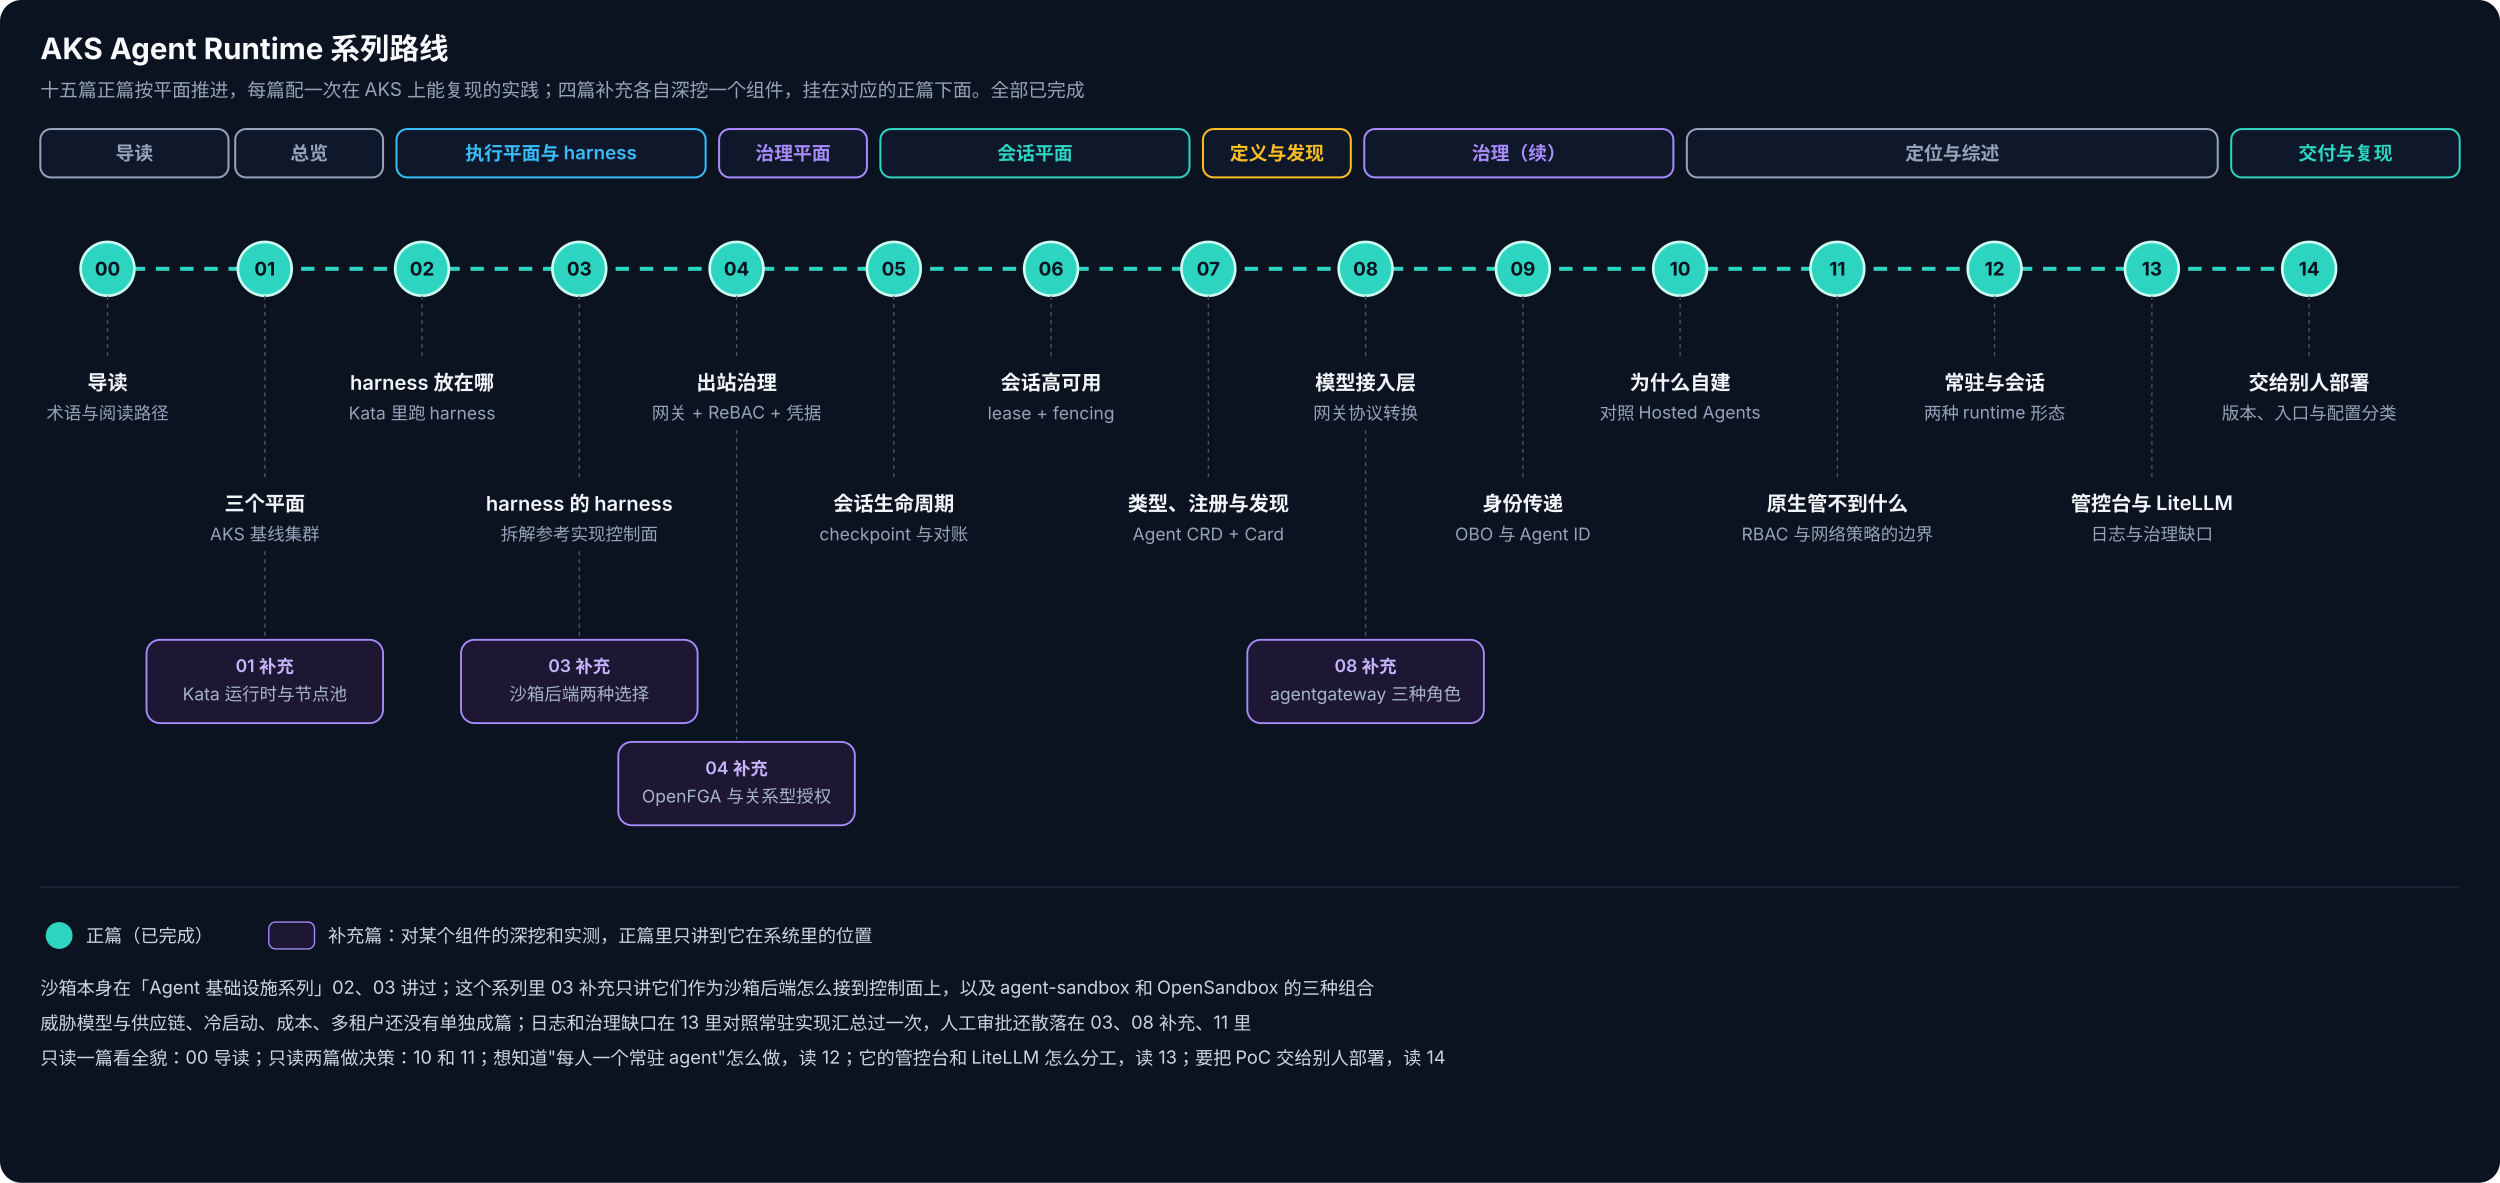
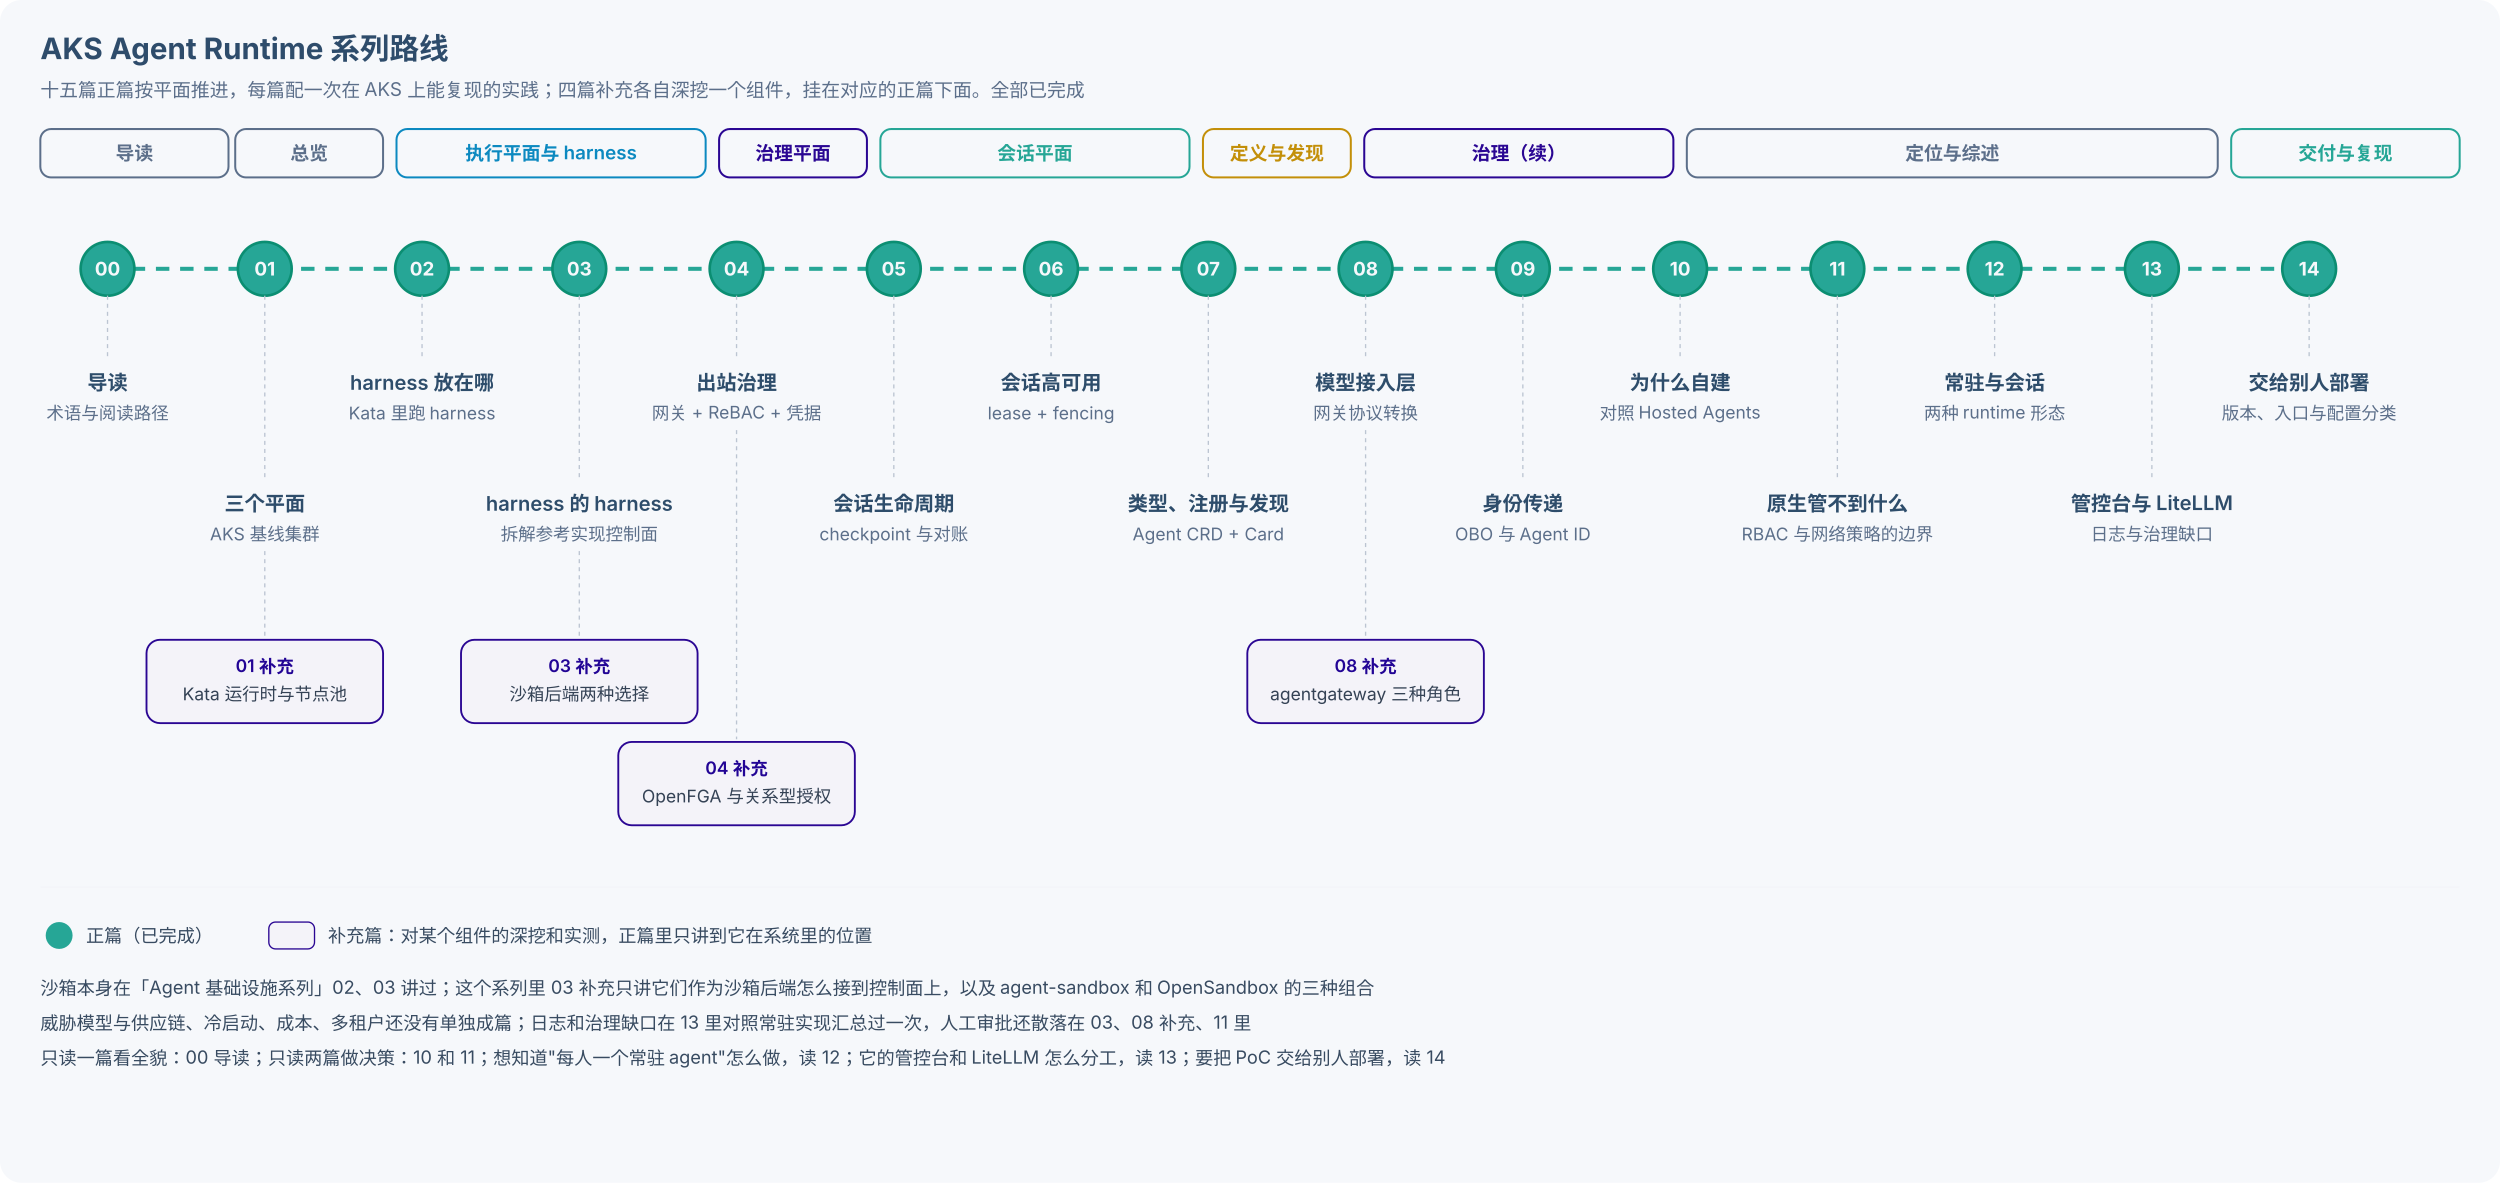
<svg xmlns="http://www.w3.org/2000/svg" viewBox="0 0 1860 880" width="1860" height="880" font-family="-apple-system, 'PingFang SC', 'Microsoft YaHei', 'Segoe UI', sans-serif">
-   <style>.title{fill:#f8fafc;font-size:22px;font-weight:700}.sub{fill:#94a3b8;font-size:14px}.chip{font-size:14px;font-weight:600;text-anchor:middle}.n{fill:#0b1220;font-size:14px;font-weight:700;text-anchor:middle}.nt{fill:#f1f5f9;font-size:15px;font-weight:600;text-anchor:middle}.np{fill:#94a3b8;font-size:13px;text-anchor:middle}.st{fill:#c4b5fd;font-size:13px;font-weight:600;text-anchor:middle}.sp{fill:#a5b4c8;font-size:13px;text-anchor:middle}.lg{fill:#cbd5e1;font-size:13.5px}.lgh{fill:#e2e8f0;font-size:15px;font-weight:600}.flow{fill:none;stroke:#2dd4bf;stroke-width:3;stroke-dasharray:10 8;animation:d 1.6s linear infinite}@keyframes d{to{stroke-dashoffset:-36}}.lead{stroke:#475569;stroke-width:1;stroke-dasharray:3 3}.pulse{animation:p 2.2s ease-in-out infinite}@keyframes p{0%,100%{opacity:1}50%{opacity:.45}}</style>
-   <rect width="1860" height="880" rx="16" fill="#0b1220" />
+   <style>.title{fill:#2e4c6b;font-size:22px;font-weight:700}.sub{fill:#5c6f8a;font-size:14px}.chip{font-size:14px;font-weight:600;text-anchor:middle}.n{fill:#f6f8fb;font-size:14px;font-weight:700;text-anchor:middle}.nt{fill:#2e4d6b;font-size:15px;font-weight:600;text-anchor:middle}.np{fill:#5c6f8a;font-size:13px;text-anchor:middle}.st{fill:#220495;font-size:13px;font-weight:600;text-anchor:middle}.sp{fill:#344255;font-size:13px;text-anchor:middle}.lg{fill:#384b61;font-size:13.5px}.lgh{fill:#344965;font-size:15px;font-weight:600}.flow{fill:none;stroke:#26a696;stroke-width:3;stroke-dasharray:10 8;animation:d 1.6s linear infinite}@keyframes d{to{stroke-dashoffset:-36}}.lead{stroke:#bcc5d2;stroke-width:1;stroke-dasharray:3 3}.pulse{animation:p 2.2s ease-in-out infinite}@keyframes p{0%,100%{opacity:1}50%{opacity:.45}}</style>
+   <rect width="1860" height="880" rx="16" fill="#f6f8fb" />
  <text class="title" x="30" y="44">AKS Agent Runtime 系列路线</text>
  <text class="sub" x="30" y="72">十五篇正篇按平面推进，每篇配一次在 AKS 上能复现的实践；四篇补充各自深挖一个组件，挂在对应的正篇下面。全部已完成</text>
-   <rect x="30" y="96" width="140" height="36" rx="8" fill="#0f172a" stroke="#94a3b8" stroke-width="1.5" />
-   <text class="chip" x="100.0" y="119" fill="#94a3b8">导读</text>
-   <rect x="175" y="96" width="110" height="36" rx="8" fill="#0f172a" stroke="#94a3b8" stroke-width="1.5" />
-   <text class="chip" x="230.0" y="119" fill="#94a3b8">总览</text>
-   <rect x="295" y="96" width="230" height="36" rx="8" fill="#0f172a" stroke="#38bdf8" stroke-width="1.5" />
-   <text class="chip" x="410.0" y="119" fill="#38bdf8">执行平面与 harness</text>
-   <rect x="535" y="96" width="110" height="36" rx="8" fill="#0f172a" stroke="#a78bfa" stroke-width="1.5" />
-   <text class="chip" x="590.0" y="119" fill="#a78bfa">治理平面</text>
-   <rect x="655" y="96" width="230" height="36" rx="8" fill="#0f172a" stroke="#2dd4bf" stroke-width="1.5" />
-   <text class="chip" x="770.0" y="119" fill="#2dd4bf">会话平面</text>
-   <rect x="895" y="96" width="110" height="36" rx="8" fill="#0f172a" stroke="#fbbf24" stroke-width="1.5" />
-   <text class="chip" x="950.0" y="119" fill="#fbbf24">定义与发现</text>
-   <rect x="1015" y="96" width="230" height="36" rx="8" fill="#0f172a" stroke="#a78bfa" stroke-width="1.5" />
-   <text class="chip" x="1130.0" y="119" fill="#a78bfa">治理（续）</text>
-   <rect x="1255" y="96" width="395" height="36" rx="8" fill="#0f172a" stroke="#94a3b8" stroke-width="1.5" />
-   <text class="chip" x="1452.5" y="119" fill="#94a3b8">定位与综述</text>
-   <rect x="1660" y="96" width="170" height="36" rx="8" fill="#0f172a" stroke="#2dd4bf" stroke-width="1.5" />
-   <text class="chip" x="1745.0" y="119" fill="#2dd4bf">交付与复现</text>
+   <rect x="30" y="96" width="140" height="36" rx="8" fill="#f6f8fb" stroke="#5c6f8a" stroke-width="1.5" />
+   <text class="chip" x="100.0" y="119" fill="#5c6f8a">导读</text>
+   <rect x="175" y="96" width="110" height="36" rx="8" fill="#f6f8fb" stroke="#5c6f8a" stroke-width="1.5" />
+   <text class="chip" x="230.0" y="119" fill="#5c6f8a">总览</text>
+   <rect x="295" y="96" width="230" height="36" rx="8" fill="#f6f8fb" stroke="#0c89c0" stroke-width="1.5" />
+   <text class="chip" x="410.0" y="119" fill="#0c89c0">执行平面与 harness</text>
+   <rect x="535" y="96" width="110" height="36" rx="8" fill="#f6f8fb" stroke="#2a0693" stroke-width="1.5" />
+   <text class="chip" x="590.0" y="119" fill="#2a0693">治理平面</text>
+   <rect x="655" y="96" width="230" height="36" rx="8" fill="#f6f8fb" stroke="#26a696" stroke-width="1.5" />
+   <text class="chip" x="770.0" y="119" fill="#26a696">会话平面</text>
+   <rect x="895" y="96" width="110" height="36" rx="8" fill="#f6f8fb" stroke="#c38f09" stroke-width="1.5" />
+   <text class="chip" x="950.0" y="119" fill="#c38f09">定义与发现</text>
+   <rect x="1015" y="96" width="230" height="36" rx="8" fill="#f6f8fb" stroke="#2a0693" stroke-width="1.5" />
+   <text class="chip" x="1130.0" y="119" fill="#2a0693">治理（续）</text>
+   <rect x="1255" y="96" width="395" height="36" rx="8" fill="#f6f8fb" stroke="#5c6f8a" stroke-width="1.5" />
+   <text class="chip" x="1452.5" y="119" fill="#5c6f8a">定位与综述</text>
+   <rect x="1660" y="96" width="170" height="36" rx="8" fill="#f6f8fb" stroke="#26a696" stroke-width="1.5" />
+   <text class="chip" x="1745.0" y="119" fill="#26a696">交付与复现</text>
  <path class="flow" d="M80,200 L1718,200" />
-   <circle cx="80" cy="200" r="20" fill="#2dd4bf" stroke="#ccfbf1" stroke-width="2" />
+   <circle cx="80" cy="200" r="20" fill="#26a696" stroke="#0b8e72" stroke-width="2" />
  <text class="n" x="80" y="205">00</text>
  <line class="lead" x1="80" y1="220" x2="80" y2="268" />
  <text class="nt" x="80" y="290">导读</text>
  <text class="np" x="80" y="312">术语与阅读路径</text>
-   <circle cx="197" cy="200" r="20" fill="#2dd4bf" stroke="#ccfbf1" stroke-width="2" />
+   <circle cx="197" cy="200" r="20" fill="#26a696" stroke="#0b8e72" stroke-width="2" />
  <text class="n" x="197" y="205">01</text>
  <line class="lead" x1="197" y1="220" x2="197" y2="358" />
  <text class="nt" x="197" y="380">三个平面</text>
  <text class="np" x="197" y="402">AKS 基线集群</text>
-   <circle cx="314" cy="200" r="20" fill="#2dd4bf" stroke="#ccfbf1" stroke-width="2" />
+   <circle cx="314" cy="200" r="20" fill="#26a696" stroke="#0b8e72" stroke-width="2" />
  <text class="n" x="314" y="205">02</text>
  <line class="lead" x1="314" y1="220" x2="314" y2="268" />
  <text class="nt" x="314" y="290">harness 放在哪</text>
  <text class="np" x="314" y="312">Kata 里跑 harness</text>
-   <circle cx="431" cy="200" r="20" fill="#2dd4bf" stroke="#ccfbf1" stroke-width="2" />
+   <circle cx="431" cy="200" r="20" fill="#26a696" stroke="#0b8e72" stroke-width="2" />
  <text class="n" x="431" y="205">03</text>
  <line class="lead" x1="431" y1="220" x2="431" y2="358" />
  <text class="nt" x="431" y="380">harness 的 harness</text>
  <text class="np" x="431" y="402">拆解参考实现控制面</text>
-   <circle cx="548" cy="200" r="20" fill="#2dd4bf" stroke="#ccfbf1" stroke-width="2" />
+   <circle cx="548" cy="200" r="20" fill="#26a696" stroke="#0b8e72" stroke-width="2" />
  <text class="n" x="548" y="205">04</text>
  <line class="lead" x1="548" y1="220" x2="548" y2="268" />
  <text class="nt" x="548" y="290">出站治理</text>
  <text class="np" x="548" y="312">网关 + ReBAC + 凭据</text>
-   <circle cx="665" cy="200" r="20" fill="#2dd4bf" stroke="#ccfbf1" stroke-width="2" />
+   <circle cx="665" cy="200" r="20" fill="#26a696" stroke="#0b8e72" stroke-width="2" />
  <text class="n" x="665" y="205">05</text>
  <line class="lead" x1="665" y1="220" x2="665" y2="358" />
  <text class="nt" x="665" y="380">会话生命周期</text>
  <text class="np" x="665" y="402">checkpoint 与对账</text>
-   <circle cx="782" cy="200" r="20" fill="#2dd4bf" stroke="#ccfbf1" stroke-width="2" />
+   <circle cx="782" cy="200" r="20" fill="#26a696" stroke="#0b8e72" stroke-width="2" />
  <text class="n" x="782" y="205">06</text>
  <line class="lead" x1="782" y1="220" x2="782" y2="268" />
  <text class="nt" x="782" y="290">会话高可用</text>
  <text class="np" x="782" y="312">lease + fencing</text>
-   <circle cx="899" cy="200" r="20" fill="#2dd4bf" stroke="#ccfbf1" stroke-width="2" />
+   <circle cx="899" cy="200" r="20" fill="#26a696" stroke="#0b8e72" stroke-width="2" />
  <text class="n" x="899" y="205">07</text>
  <line class="lead" x1="899" y1="220" x2="899" y2="358" />
  <text class="nt" x="899" y="380">类型、注册与发现</text>
  <text class="np" x="899" y="402">Agent CRD + Card</text>
-   <circle cx="1016" cy="200" r="20" fill="#2dd4bf" stroke="#ccfbf1" stroke-width="2" />
+   <circle cx="1016" cy="200" r="20" fill="#26a696" stroke="#0b8e72" stroke-width="2" />
  <text class="n" x="1016" y="205">08</text>
  <line class="lead" x1="1016" y1="220" x2="1016" y2="268" />
  <text class="nt" x="1016" y="290">模型接入层</text>
  <text class="np" x="1016" y="312">网关协议转换</text>
-   <circle cx="1133" cy="200" r="20" fill="#2dd4bf" stroke="#ccfbf1" stroke-width="2" />
+   <circle cx="1133" cy="200" r="20" fill="#26a696" stroke="#0b8e72" stroke-width="2" />
  <text class="n" x="1133" y="205">09</text>
  <line class="lead" x1="1133" y1="220" x2="1133" y2="358" />
  <text class="nt" x="1133" y="380">身份传递</text>
  <text class="np" x="1133" y="402">OBO 与 Agent ID</text>
-   <circle cx="1250" cy="200" r="20" fill="#2dd4bf" stroke="#ccfbf1" stroke-width="2" />
+   <circle cx="1250" cy="200" r="20" fill="#26a696" stroke="#0b8e72" stroke-width="2" />
  <text class="n" x="1250" y="205">10</text>
  <line class="lead" x1="1250" y1="220" x2="1250" y2="268" />
  <text class="nt" x="1250" y="290">为什么自建</text>
  <text class="np" x="1250" y="312">对照 Hosted Agents</text>
-   <circle cx="1367" cy="200" r="20" fill="#2dd4bf" stroke="#ccfbf1" stroke-width="2" />
+   <circle cx="1367" cy="200" r="20" fill="#26a696" stroke="#0b8e72" stroke-width="2" />
  <text class="n" x="1367" y="205">11</text>
  <line class="lead" x1="1367" y1="220" x2="1367" y2="358" />
  <text class="nt" x="1367" y="380">原生管不到什么</text>
  <text class="np" x="1367" y="402">RBAC 与网络策略的边界</text>
-   <circle cx="1484" cy="200" r="20" fill="#2dd4bf" stroke="#ccfbf1" stroke-width="2" />
+   <circle cx="1484" cy="200" r="20" fill="#26a696" stroke="#0b8e72" stroke-width="2" />
  <text class="n" x="1484" y="205">12</text>
  <line class="lead" x1="1484" y1="220" x2="1484" y2="268" />
  <text class="nt" x="1484" y="290">常驻与会话</text>
  <text class="np" x="1484" y="312">两种 runtime 形态</text>
-   <circle cx="1601" cy="200" r="20" fill="#2dd4bf" stroke="#ccfbf1" stroke-width="2" />
+   <circle cx="1601" cy="200" r="20" fill="#26a696" stroke="#0b8e72" stroke-width="2" />
  <text class="n" x="1601" y="205">13</text>
  <line class="lead" x1="1601" y1="220" x2="1601" y2="358" />
  <text class="nt" x="1601" y="380">管控台与 LiteLLM</text>
  <text class="np" x="1601" y="402">日志与治理缺口</text>
-   <circle cx="1718" cy="200" r="20" fill="#2dd4bf" stroke="#ccfbf1" stroke-width="2" />
+   <circle cx="1718" cy="200" r="20" fill="#26a696" stroke="#0b8e72" stroke-width="2" />
  <text class="n" x="1718" y="205">14</text>
  <line class="lead" x1="1718" y1="220" x2="1718" y2="268" />
  <text class="nt" x="1718" y="290">交给别人部署</text>
  <text class="np" x="1718" y="312">版本、入口与配置分类</text>
-   <line class="lead" x1="197" y1="410" x2="197" y2="474" stroke="#a78bfa" />
-   <rect x="109" y="476" width="176" height="62" rx="10" fill="#1d1733" stroke="#a78bfa" stroke-width="1.4" />
+   <line class="lead" x1="197" y1="410" x2="197" y2="474" stroke="#2a0693" />
+   <rect x="109" y="476" width="176" height="62" rx="10" fill="#f4f3f9" stroke="#2a0693" stroke-width="1.4" />
  <text class="st" x="197" y="500">01 补充</text>
  <text class="sp" x="197" y="521">Kata 运行时与节点池</text>
-   <line class="lead" x1="431" y1="410" x2="431" y2="474" stroke="#a78bfa" />
-   <rect x="343" y="476" width="176" height="62" rx="10" fill="#1d1733" stroke="#a78bfa" stroke-width="1.4" />
+   <line class="lead" x1="431" y1="410" x2="431" y2="474" stroke="#2a0693" />
+   <rect x="343" y="476" width="176" height="62" rx="10" fill="#f4f3f9" stroke="#2a0693" stroke-width="1.4" />
  <text class="st" x="431" y="500">03 补充</text>
  <text class="sp" x="431" y="521">沙箱后端两种选择</text>
-   <line class="lead" x1="548" y1="320" x2="548" y2="550" stroke="#a78bfa" />
-   <rect x="460" y="552" width="176" height="62" rx="10" fill="#1d1733" stroke="#a78bfa" stroke-width="1.4" />
+   <line class="lead" x1="548" y1="320" x2="548" y2="550" stroke="#2a0693" />
+   <rect x="460" y="552" width="176" height="62" rx="10" fill="#f4f3f9" stroke="#2a0693" stroke-width="1.4" />
  <text class="st" x="548" y="576">04 补充</text>
  <text class="sp" x="548" y="597">OpenFGA 与关系型授权</text>
-   <line class="lead" x1="1016" y1="320" x2="1016" y2="474" stroke="#a78bfa" />
-   <rect x="928" y="476" width="176" height="62" rx="10" fill="#1d1733" stroke="#a78bfa" stroke-width="1.4" />
+   <line class="lead" x1="1016" y1="320" x2="1016" y2="474" stroke="#2a0693" />
+   <rect x="928" y="476" width="176" height="62" rx="10" fill="#f4f3f9" stroke="#2a0693" stroke-width="1.4" />
  <text class="st" x="1016" y="500">08 补充</text>
  <text class="sp" x="1016" y="521">agentgateway 三种角色</text>
-   <line x1="30" y1="660" x2="1830" y2="660" stroke="#1e293b" />
-   <circle cx="44" cy="696" r="10" fill="#2dd4bf" />
+   <line x1="30" y1="660" x2="1830" y2="660" stroke="#f3f5f9" />
+   <circle cx="44" cy="696" r="10" fill="#26a696" />
  <text class="lg" x="64" y="701">正篇（已完成）</text>
-   <rect x="200" y="686" width="34" height="20" rx="5" fill="#1d1733" stroke="#a78bfa" />
+   <rect x="200" y="686" width="34" height="20" rx="5" fill="#f4f3f9" stroke="#2a0693" />
  <text class="lg" x="244" y="701">补充篇：对某个组件的深挖和实测，正篇里只讲到它在系统里的位置</text>
  <text class="lg" x="30" y="740">沙箱本身在「Agent 基础设施系列」02、03 讲过；这个系列里 03 补充只讲它们作为沙箱后端怎么接到控制面上，以及 agent-sandbox 和 OpenSandbox 的三种组合</text>
  <text class="lg" x="30" y="766">威胁模型与供应链、冷启动、成本、多租户还没有单独成篇；日志和治理缺口在 13 里对照常驻实现汇总过一次，人工审批还散落在 03、08 补充、11 里</text>
  <text class="lg" x="30" y="792">只读一篇看全貌：00 导读；只读两篇做决策：10 和 11；想知道"每人一个常驻 agent"怎么做，读 12；它的管控台和 LiteLLM 怎么分工，读 13；要把 PoC 交给别人部署，读 14</text>
</svg>
